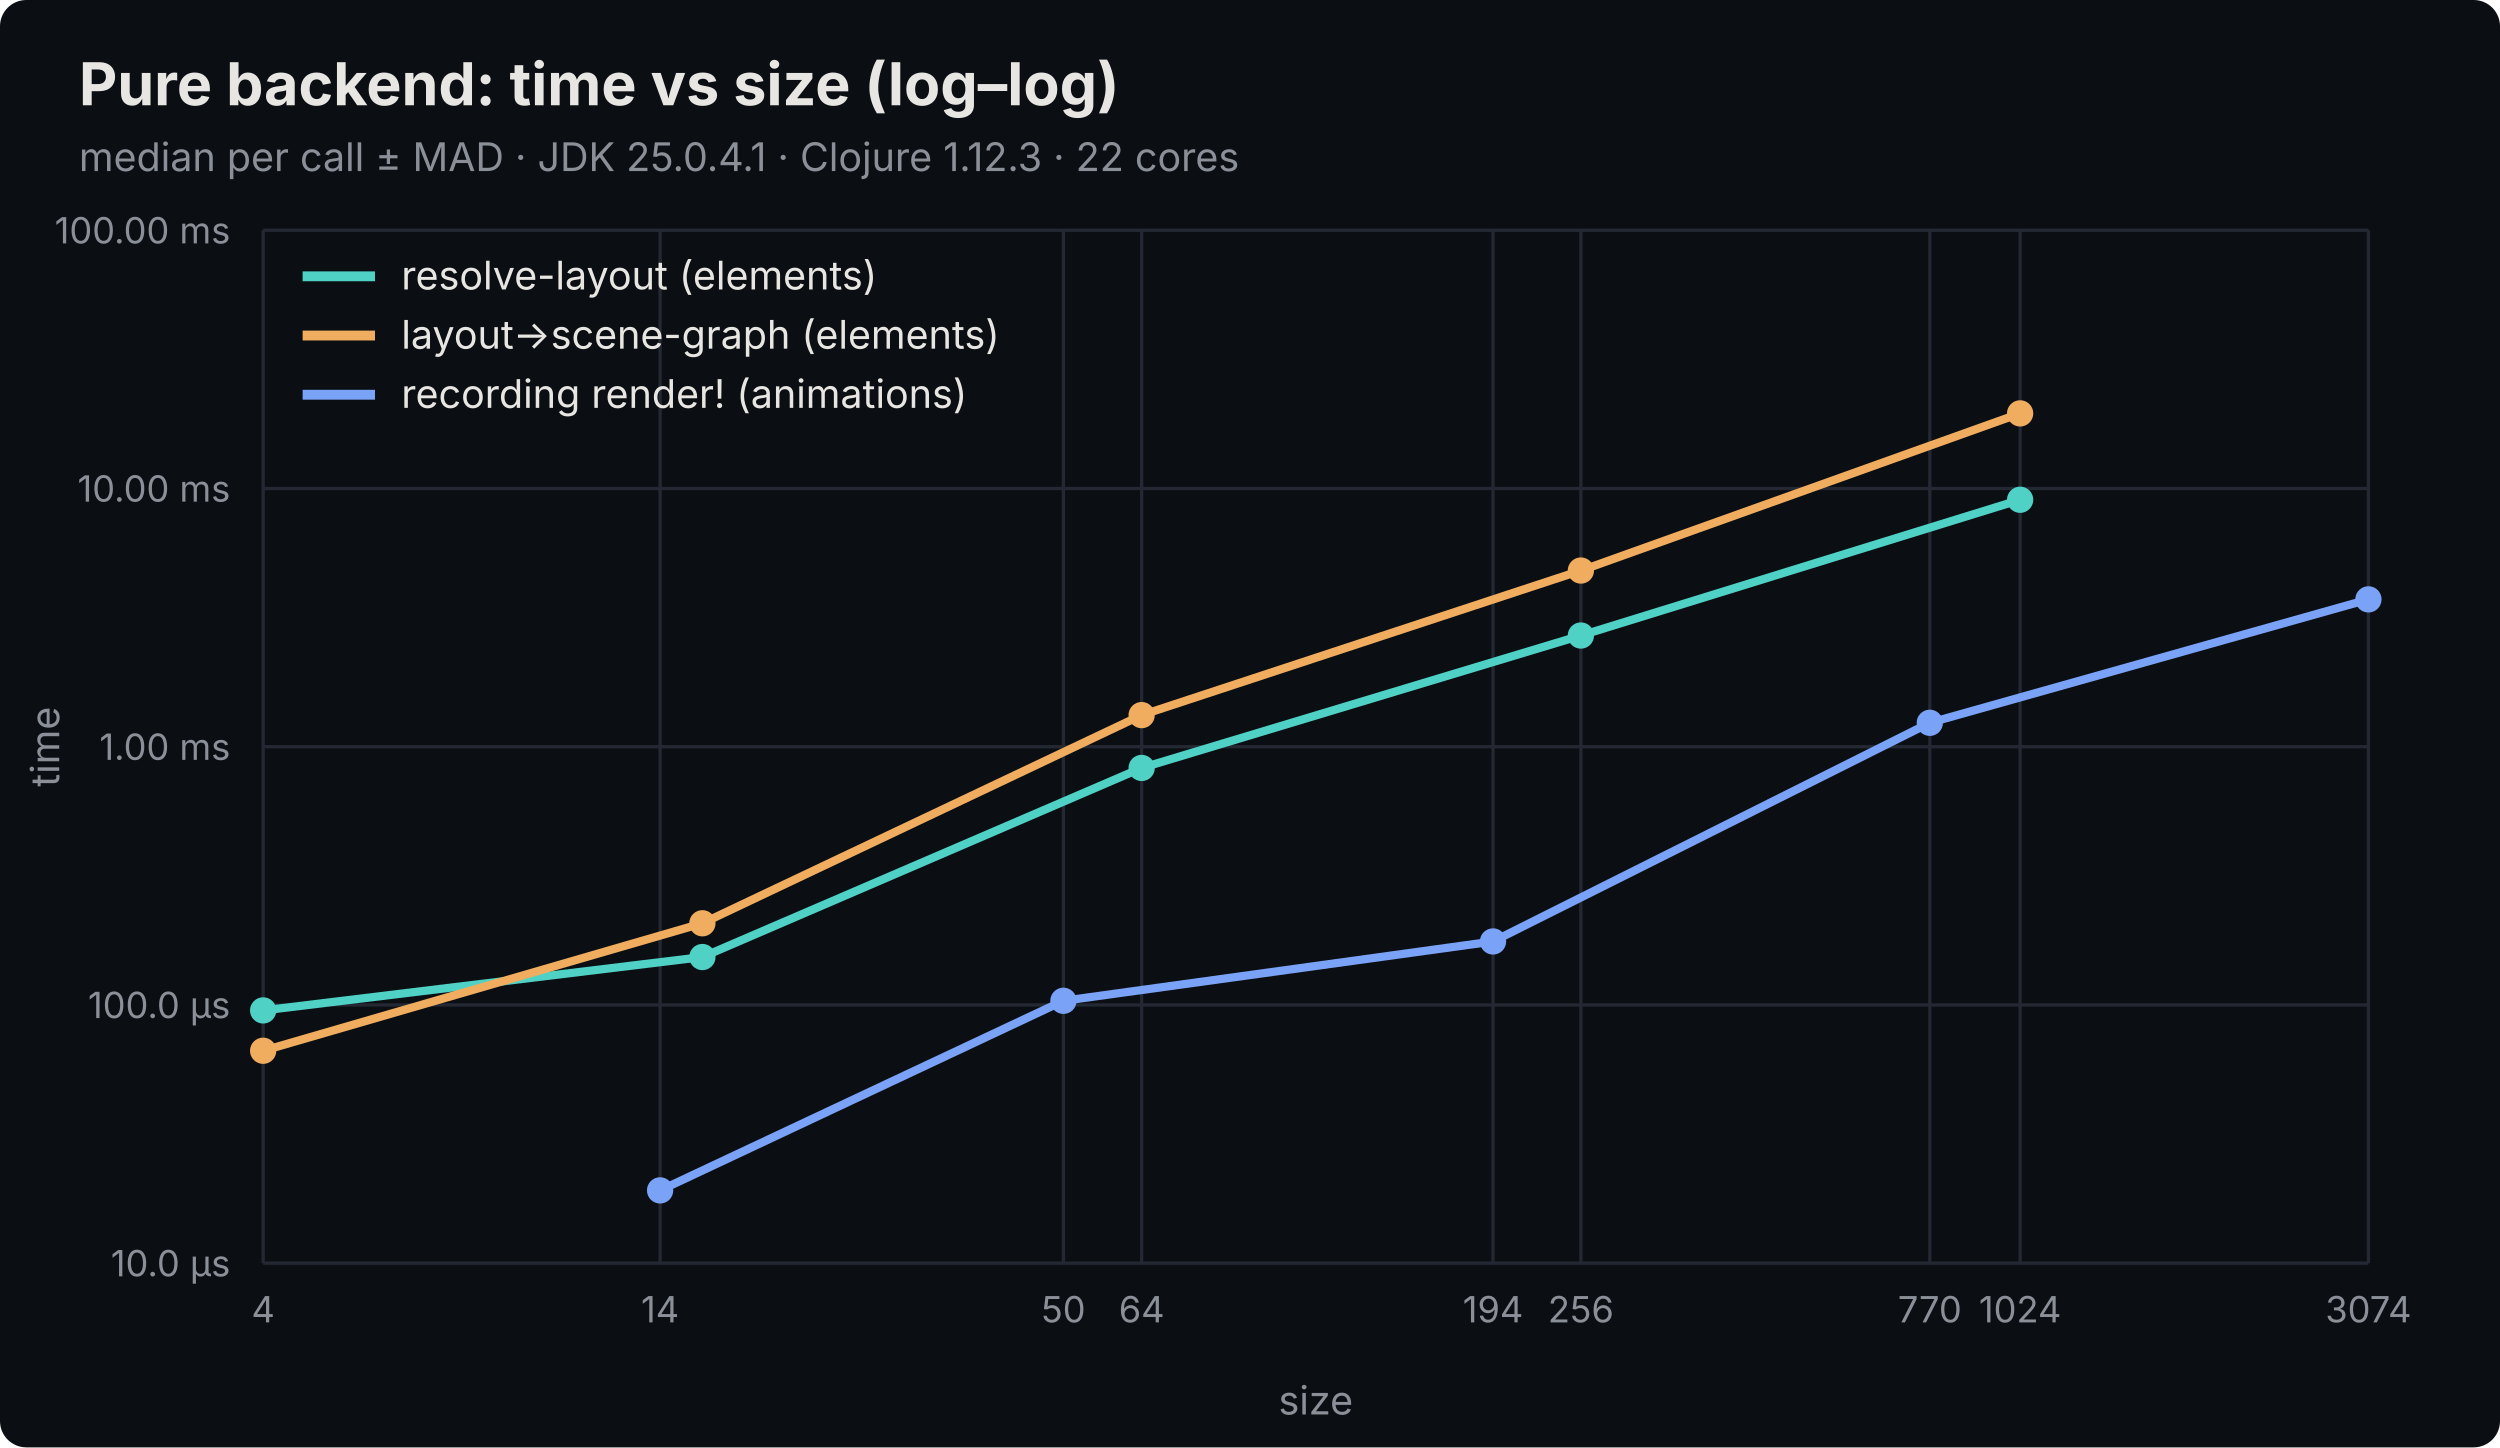
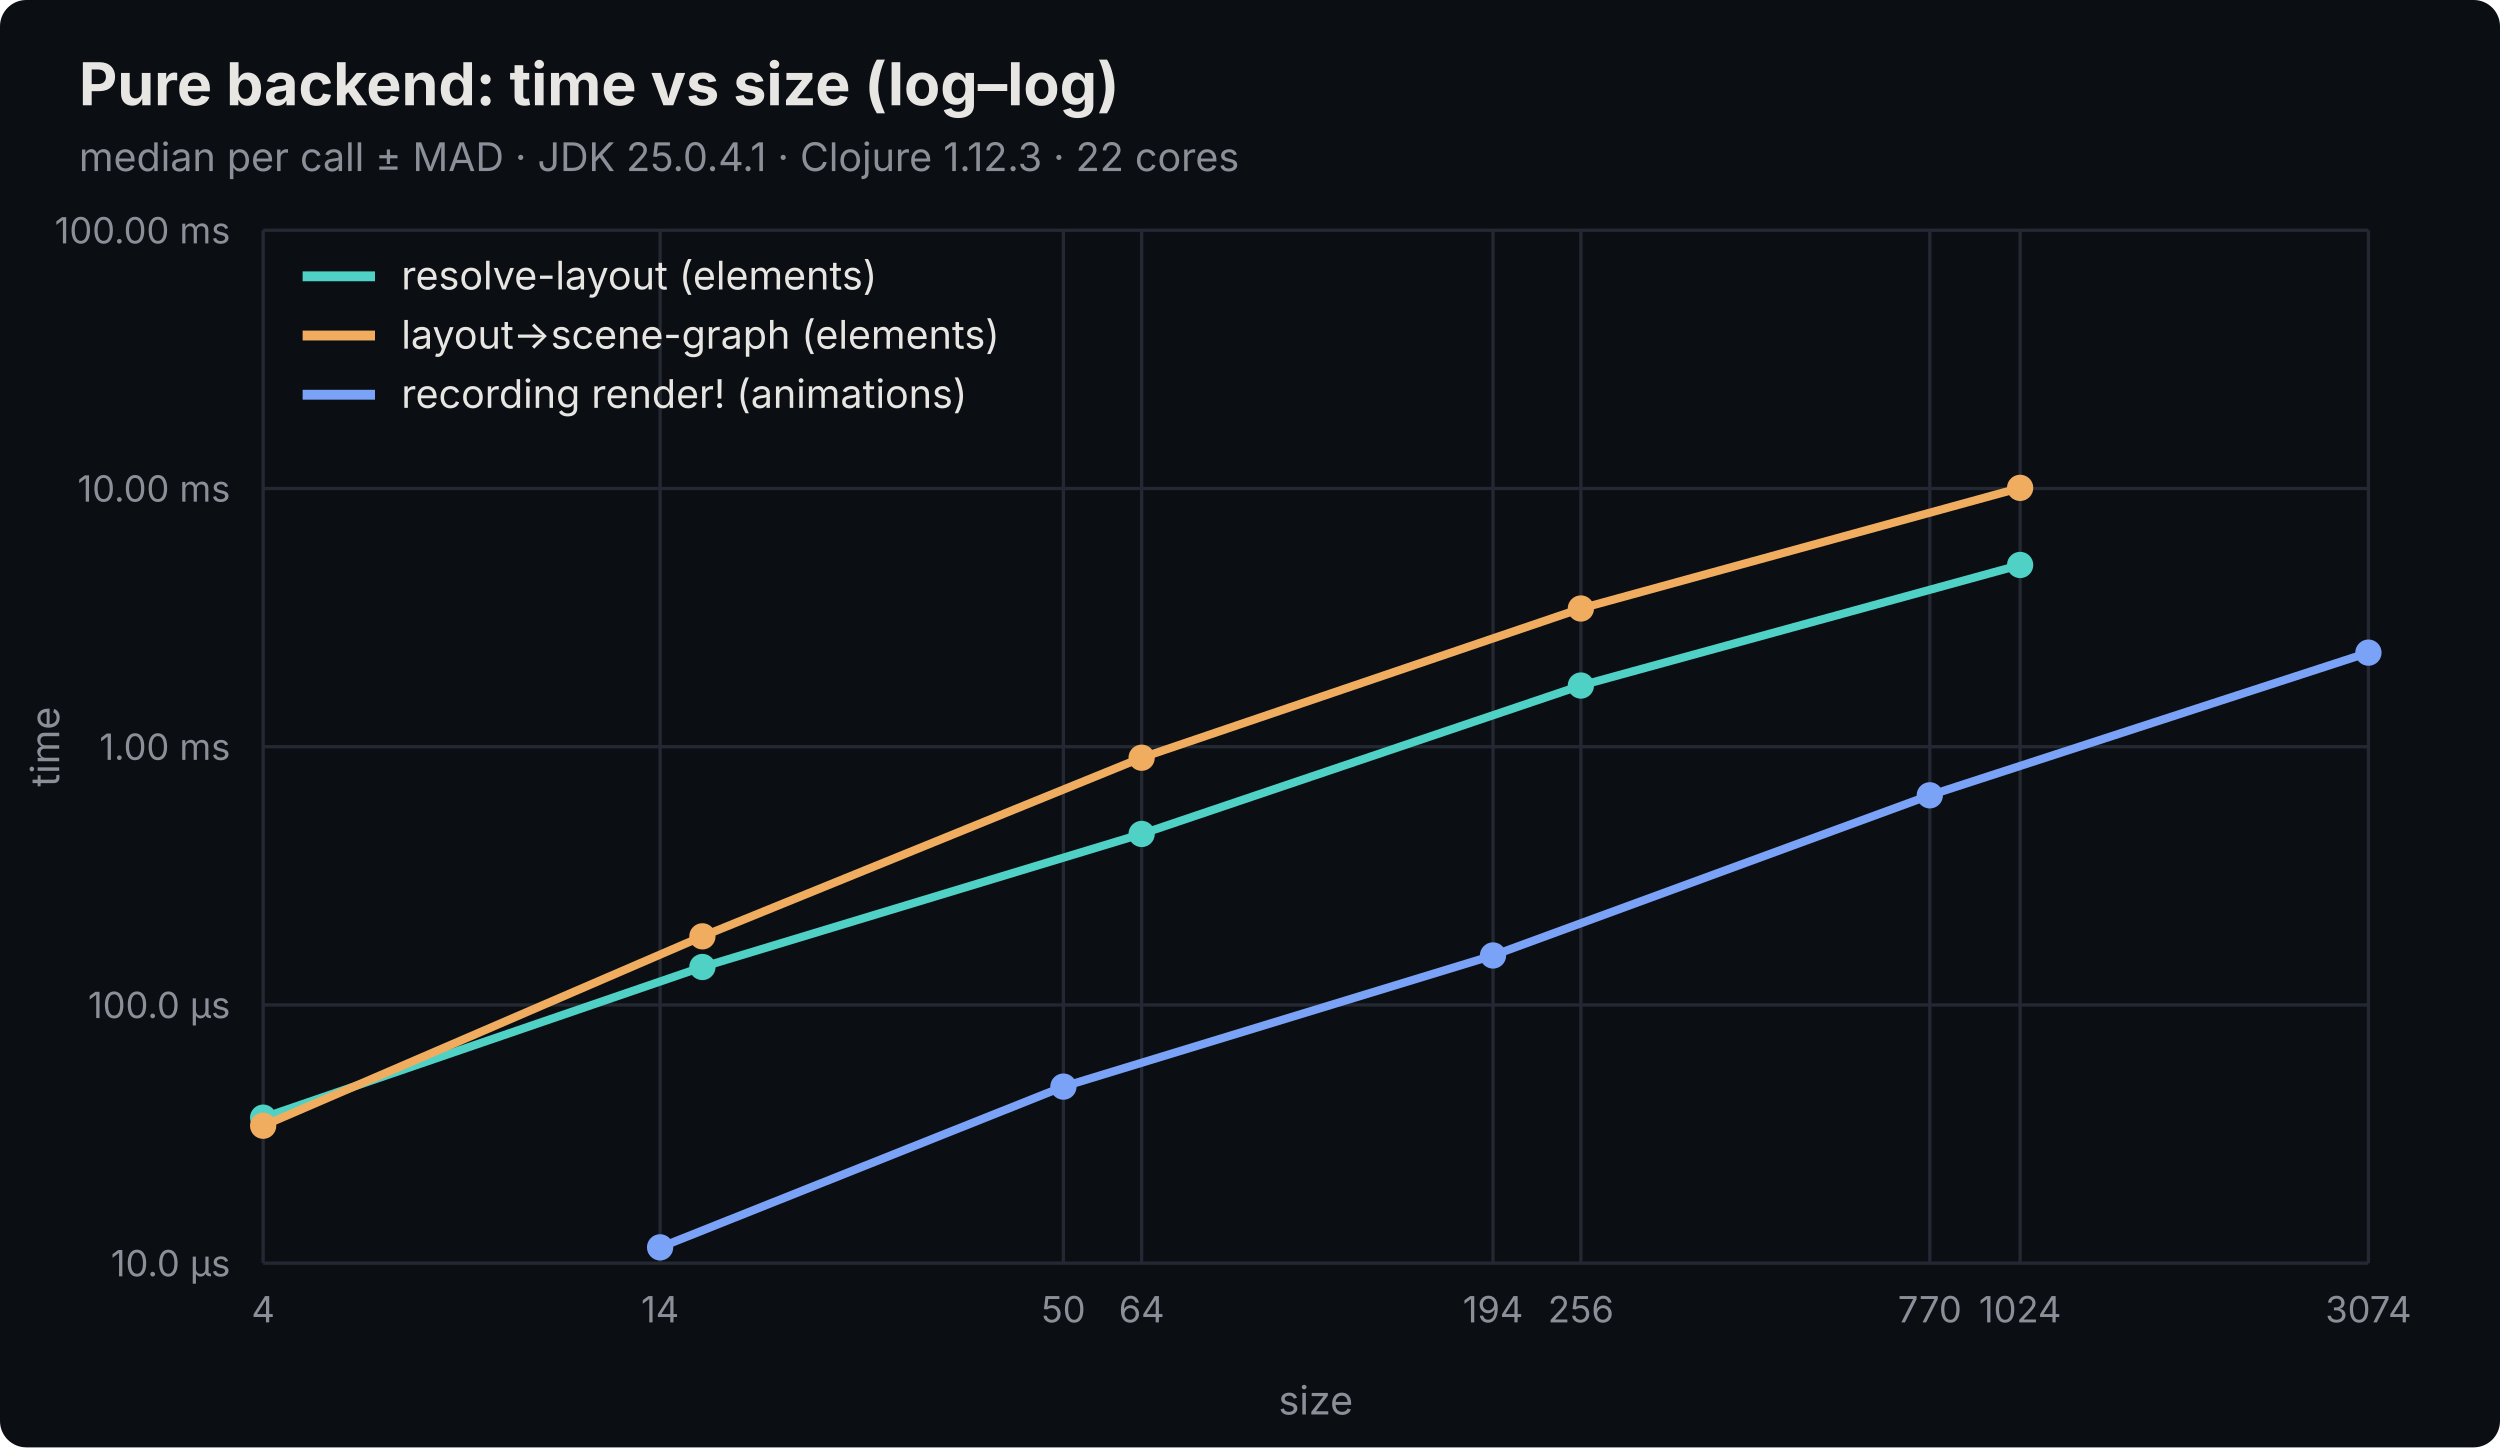
<svg xmlns="http://www.w3.org/2000/svg" font-family="system-ui, -apple-system, Segoe UI, sans-serif" height="440" viewBox="0 0 760 440" width="760">
  <rect fill="#0b0e13" height="440" rx="8" width="760" x="0" y="0" />
  <text fill="#e8e6e3" font-size="18" font-weight="700" x="24" y="32">Pure backend: time vs size (log–log)</text>
  <text fill="#8a8f98" font-size="12" x="24" y="52">median per call ± MAD · JDK 25.0.4.1 · Clojure 1.12.3 · 22 cores</text>
  <g>
    <line stroke="#232833" x1="80" x2="720" y1="384.0" y2="384.0" />
    <text fill="#8a8f98" font-size="11" text-anchor="end" x="70" y="388.0">10.0 µs</text>
  </g>
  <g>
    <line stroke="#232833" x1="80" x2="720" y1="305.5" y2="305.5" />
    <text fill="#8a8f98" font-size="11" text-anchor="end" x="70" y="309.5">100.0 µs</text>
  </g>
  <g>
    <line stroke="#232833" x1="80" x2="720" y1="227.0" y2="227.0" />
    <text fill="#8a8f98" font-size="11" text-anchor="end" x="70" y="231.0">1.00 ms</text>
  </g>
  <g>
    <line stroke="#232833" x1="80" x2="720" y1="148.5" y2="148.5" />
    <text fill="#8a8f98" font-size="11" text-anchor="end" x="70" y="152.5">10.00 ms</text>
  </g>
  <g>
    <line stroke="#232833" x1="80" x2="720" y1="70.0" y2="70.0" />
    <text fill="#8a8f98" font-size="11" text-anchor="end" x="70" y="74.0">100.00 ms</text>
  </g>
  <g>
    <line stroke="#232833" x1="80.0" x2="80.0" y1="70" y2="384" />
    <text fill="#8a8f98" font-size="11" text-anchor="middle" x="80.0" y="402">4</text>
  </g>
  <g>
    <line stroke="#232833" x1="200.668" x2="200.668" y1="70" y2="384" />
    <text fill="#8a8f98" font-size="11" text-anchor="middle" x="200.668" y="402">14</text>
  </g>
  <g>
    <line stroke="#232833" x1="323.281" x2="323.281" y1="70" y2="384" />
    <text fill="#8a8f98" font-size="11" text-anchor="middle" x="323.281" y="402">50</text>
  </g>
  <g>
    <line stroke="#232833" x1="347.059" x2="347.059" y1="70" y2="384" />
    <text fill="#8a8f98" font-size="11" text-anchor="middle" x="347.059" y="402">64</text>
  </g>
  <g>
    <line stroke="#232833" x1="453.877" x2="453.877" y1="70" y2="384" />
    <text fill="#8a8f98" font-size="11" text-anchor="middle" x="453.877" y="402">194</text>
  </g>
  <g>
    <line stroke="#232833" x1="480.588" x2="480.588" y1="70" y2="384" />
    <text fill="#8a8f98" font-size="11" text-anchor="middle" x="480.588" y="402">256</text>
  </g>
  <g>
    <line stroke="#232833" x1="586.658" x2="586.658" y1="70" y2="384" />
    <text fill="#8a8f98" font-size="11" text-anchor="middle" x="586.658" y="402">770</text>
  </g>
  <g>
    <line stroke="#232833" x1="614.118" x2="614.118" y1="70" y2="384" />
    <text fill="#8a8f98" font-size="11" text-anchor="middle" x="614.118" y="402">1024</text>
  </g>
  <g>
    <line stroke="#232833" x1="720.0" x2="720.0" y1="70" y2="384" />
    <text fill="#8a8f98" font-size="11" text-anchor="middle" x="720.0" y="402">3074</text>
  </g>
  <text fill="#8a8f98" font-size="12" text-anchor="middle" x="400" y="430">size</text>
  <text fill="#8a8f98" font-size="12" text-anchor="middle" transform="rotate(-90 18 227)" x="18" y="227">time</text>
  <g>
-     <polyline fill="none" points="80.0,307.166 213.529,290.937 347.059,233.458 480.588,193.203 614.118,151.927" stroke="#4fd1c5" stroke-linejoin="round" stroke-width="2.5" />
-     <circle cx="80.0" cy="307.166" fill="#4fd1c5" r="4" />
-     <circle cx="213.529" cy="290.937" fill="#4fd1c5" r="4" />
-     <circle cx="347.059" cy="233.458" fill="#4fd1c5" r="4" />
-     <circle cx="480.588" cy="193.203" fill="#4fd1c5" r="4" />
-     <circle cx="614.118" cy="151.927" fill="#4fd1c5" r="4" />
+     <polyline fill="none" points="80.0,339.763 213.529,293.966 347.059,253.521 480.588,208.405 614.118,171.754" stroke="#4fd1c5" stroke-linejoin="round" stroke-width="2.5" />
+     <circle cx="80.0" cy="339.763" fill="#4fd1c5" r="4" />
+     <circle cx="213.529" cy="293.966" fill="#4fd1c5" r="4" />
+     <circle cx="347.059" cy="253.521" fill="#4fd1c5" r="4" />
+     <circle cx="480.588" cy="208.405" fill="#4fd1c5" r="4" />
+     <circle cx="614.118" cy="171.754" fill="#4fd1c5" r="4" />
    <g transform="translate(92,84)">
      <line stroke="#4fd1c5" stroke-width="3" x1="0" x2="22" y1="0" y2="0" />
      <text fill="#e8e6e3" font-size="12" x="30" y="4">resolve-layout (elements)</text>
    </g>
  </g>
  <g>
-     <polyline fill="none" points="80.0,319.429 213.529,280.677 347.059,217.393 480.588,173.446 614.118,125.67" stroke="#f0ac5f" stroke-linejoin="round" stroke-width="2.5" />
-     <circle cx="80.0" cy="319.429" fill="#f0ac5f" r="4" />
-     <circle cx="213.529" cy="280.677" fill="#f0ac5f" r="4" />
-     <circle cx="347.059" cy="217.393" fill="#f0ac5f" r="4" />
-     <circle cx="480.588" cy="173.446" fill="#f0ac5f" r="4" />
-     <circle cx="614.118" cy="125.67" fill="#f0ac5f" r="4" />
+     <polyline fill="none" points="80.0,342.224 213.529,284.648 347.059,230.348 480.588,184.986 614.118,148.314" stroke="#f0ac5f" stroke-linejoin="round" stroke-width="2.5" />
+     <circle cx="80.0" cy="342.224" fill="#f0ac5f" r="4" />
+     <circle cx="213.529" cy="284.648" fill="#f0ac5f" r="4" />
+     <circle cx="347.059" cy="230.348" fill="#f0ac5f" r="4" />
+     <circle cx="480.588" cy="184.986" fill="#f0ac5f" r="4" />
+     <circle cx="614.118" cy="148.314" fill="#f0ac5f" r="4" />
    <g transform="translate(92,102)">
      <line stroke="#f0ac5f" stroke-width="3" x1="0" x2="22" y1="0" y2="0" />
      <text fill="#e8e6e3" font-size="12" x="30" y="4">layout-&gt;scene-graph (elements)</text>
    </g>
  </g>
  <g>
-     <polyline fill="none" points="200.668,361.878 323.281,304.243 453.877,286.199 586.658,219.733 720.0,182.21" stroke="#7aa2f7" stroke-linejoin="round" stroke-width="2.5" />
-     <circle cx="200.668" cy="361.878" fill="#7aa2f7" r="4" />
-     <circle cx="323.281" cy="304.243" fill="#7aa2f7" r="4" />
-     <circle cx="453.877" cy="286.199" fill="#7aa2f7" r="4" />
-     <circle cx="586.658" cy="219.733" fill="#7aa2f7" r="4" />
-     <circle cx="720.0" cy="182.21" fill="#7aa2f7" r="4" />
+     <polyline fill="none" points="200.668,379.196 323.281,330.332 453.877,290.464 586.658,241.773 720.0,198.403" stroke="#7aa2f7" stroke-linejoin="round" stroke-width="2.5" />
+     <circle cx="200.668" cy="379.196" fill="#7aa2f7" r="4" />
+     <circle cx="323.281" cy="330.332" fill="#7aa2f7" r="4" />
+     <circle cx="453.877" cy="290.464" fill="#7aa2f7" r="4" />
+     <circle cx="586.658" cy="241.773" fill="#7aa2f7" r="4" />
+     <circle cx="720.0" cy="198.403" fill="#7aa2f7" r="4" />
    <g transform="translate(92,120)">
      <line stroke="#7aa2f7" stroke-width="3" x1="0" x2="22" y1="0" y2="0" />
      <text fill="#e8e6e3" font-size="12" x="30" y="4">recording render! (animations)</text>
    </g>
  </g>
</svg>
